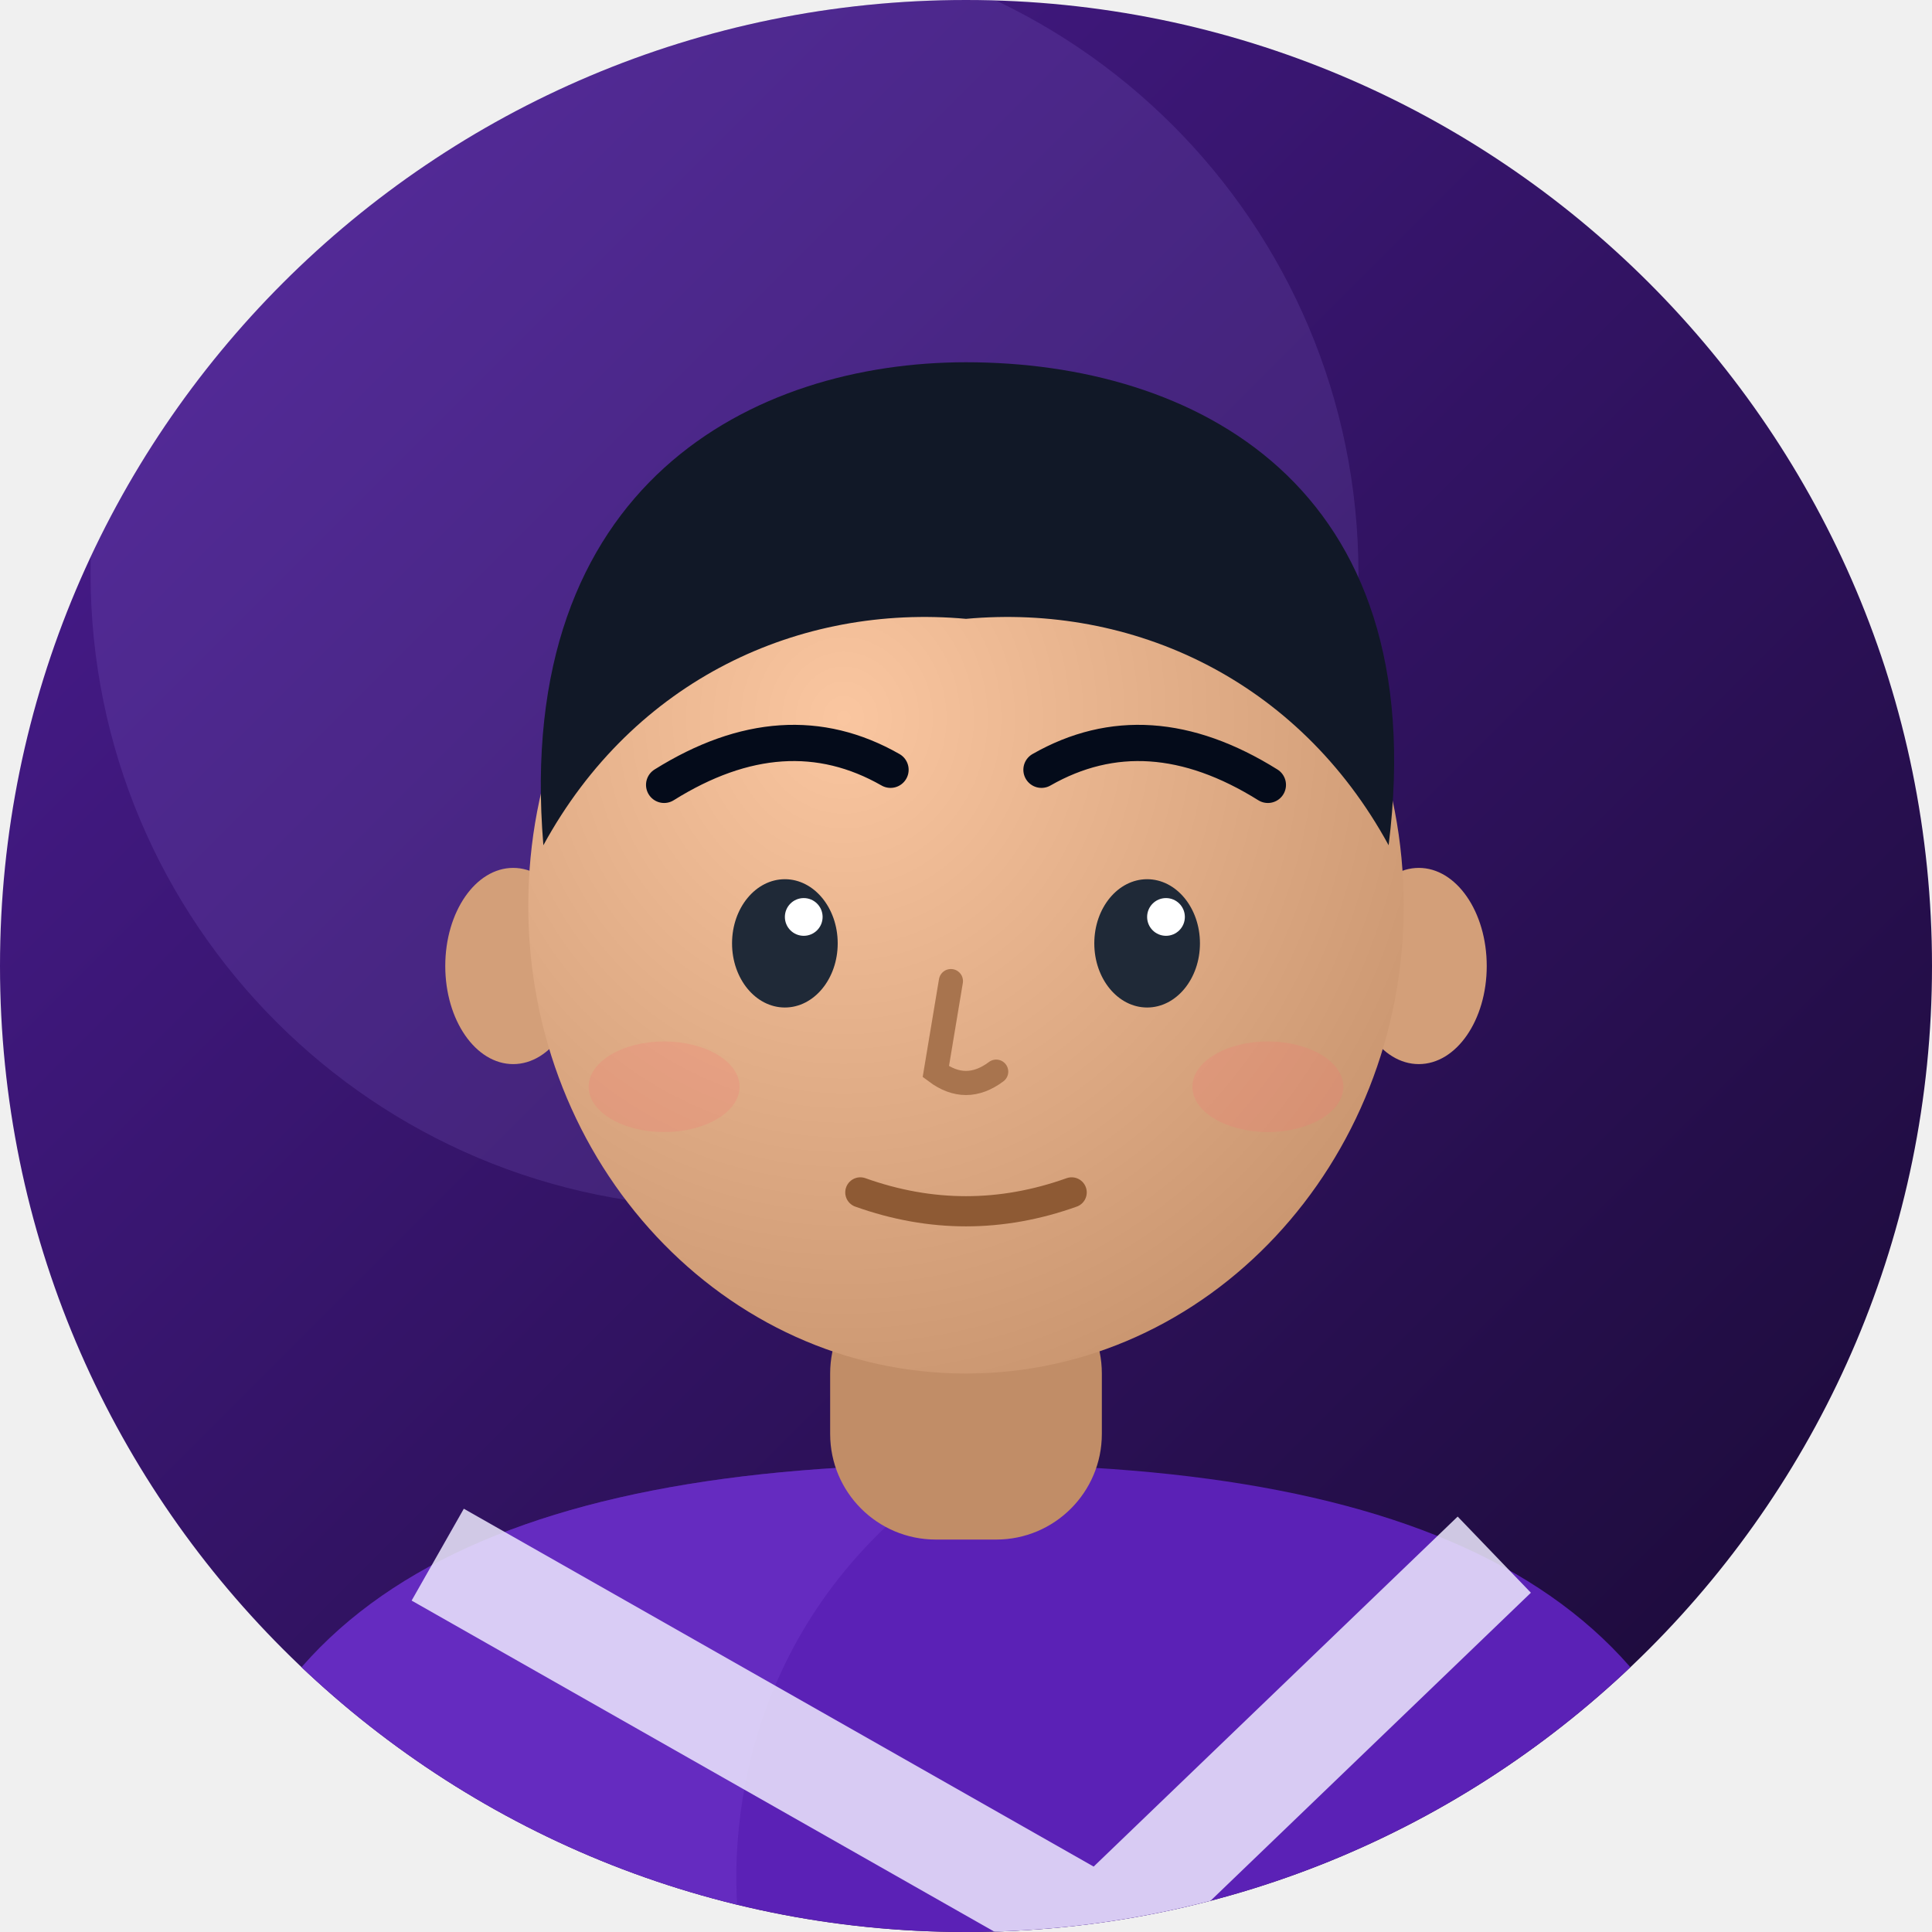
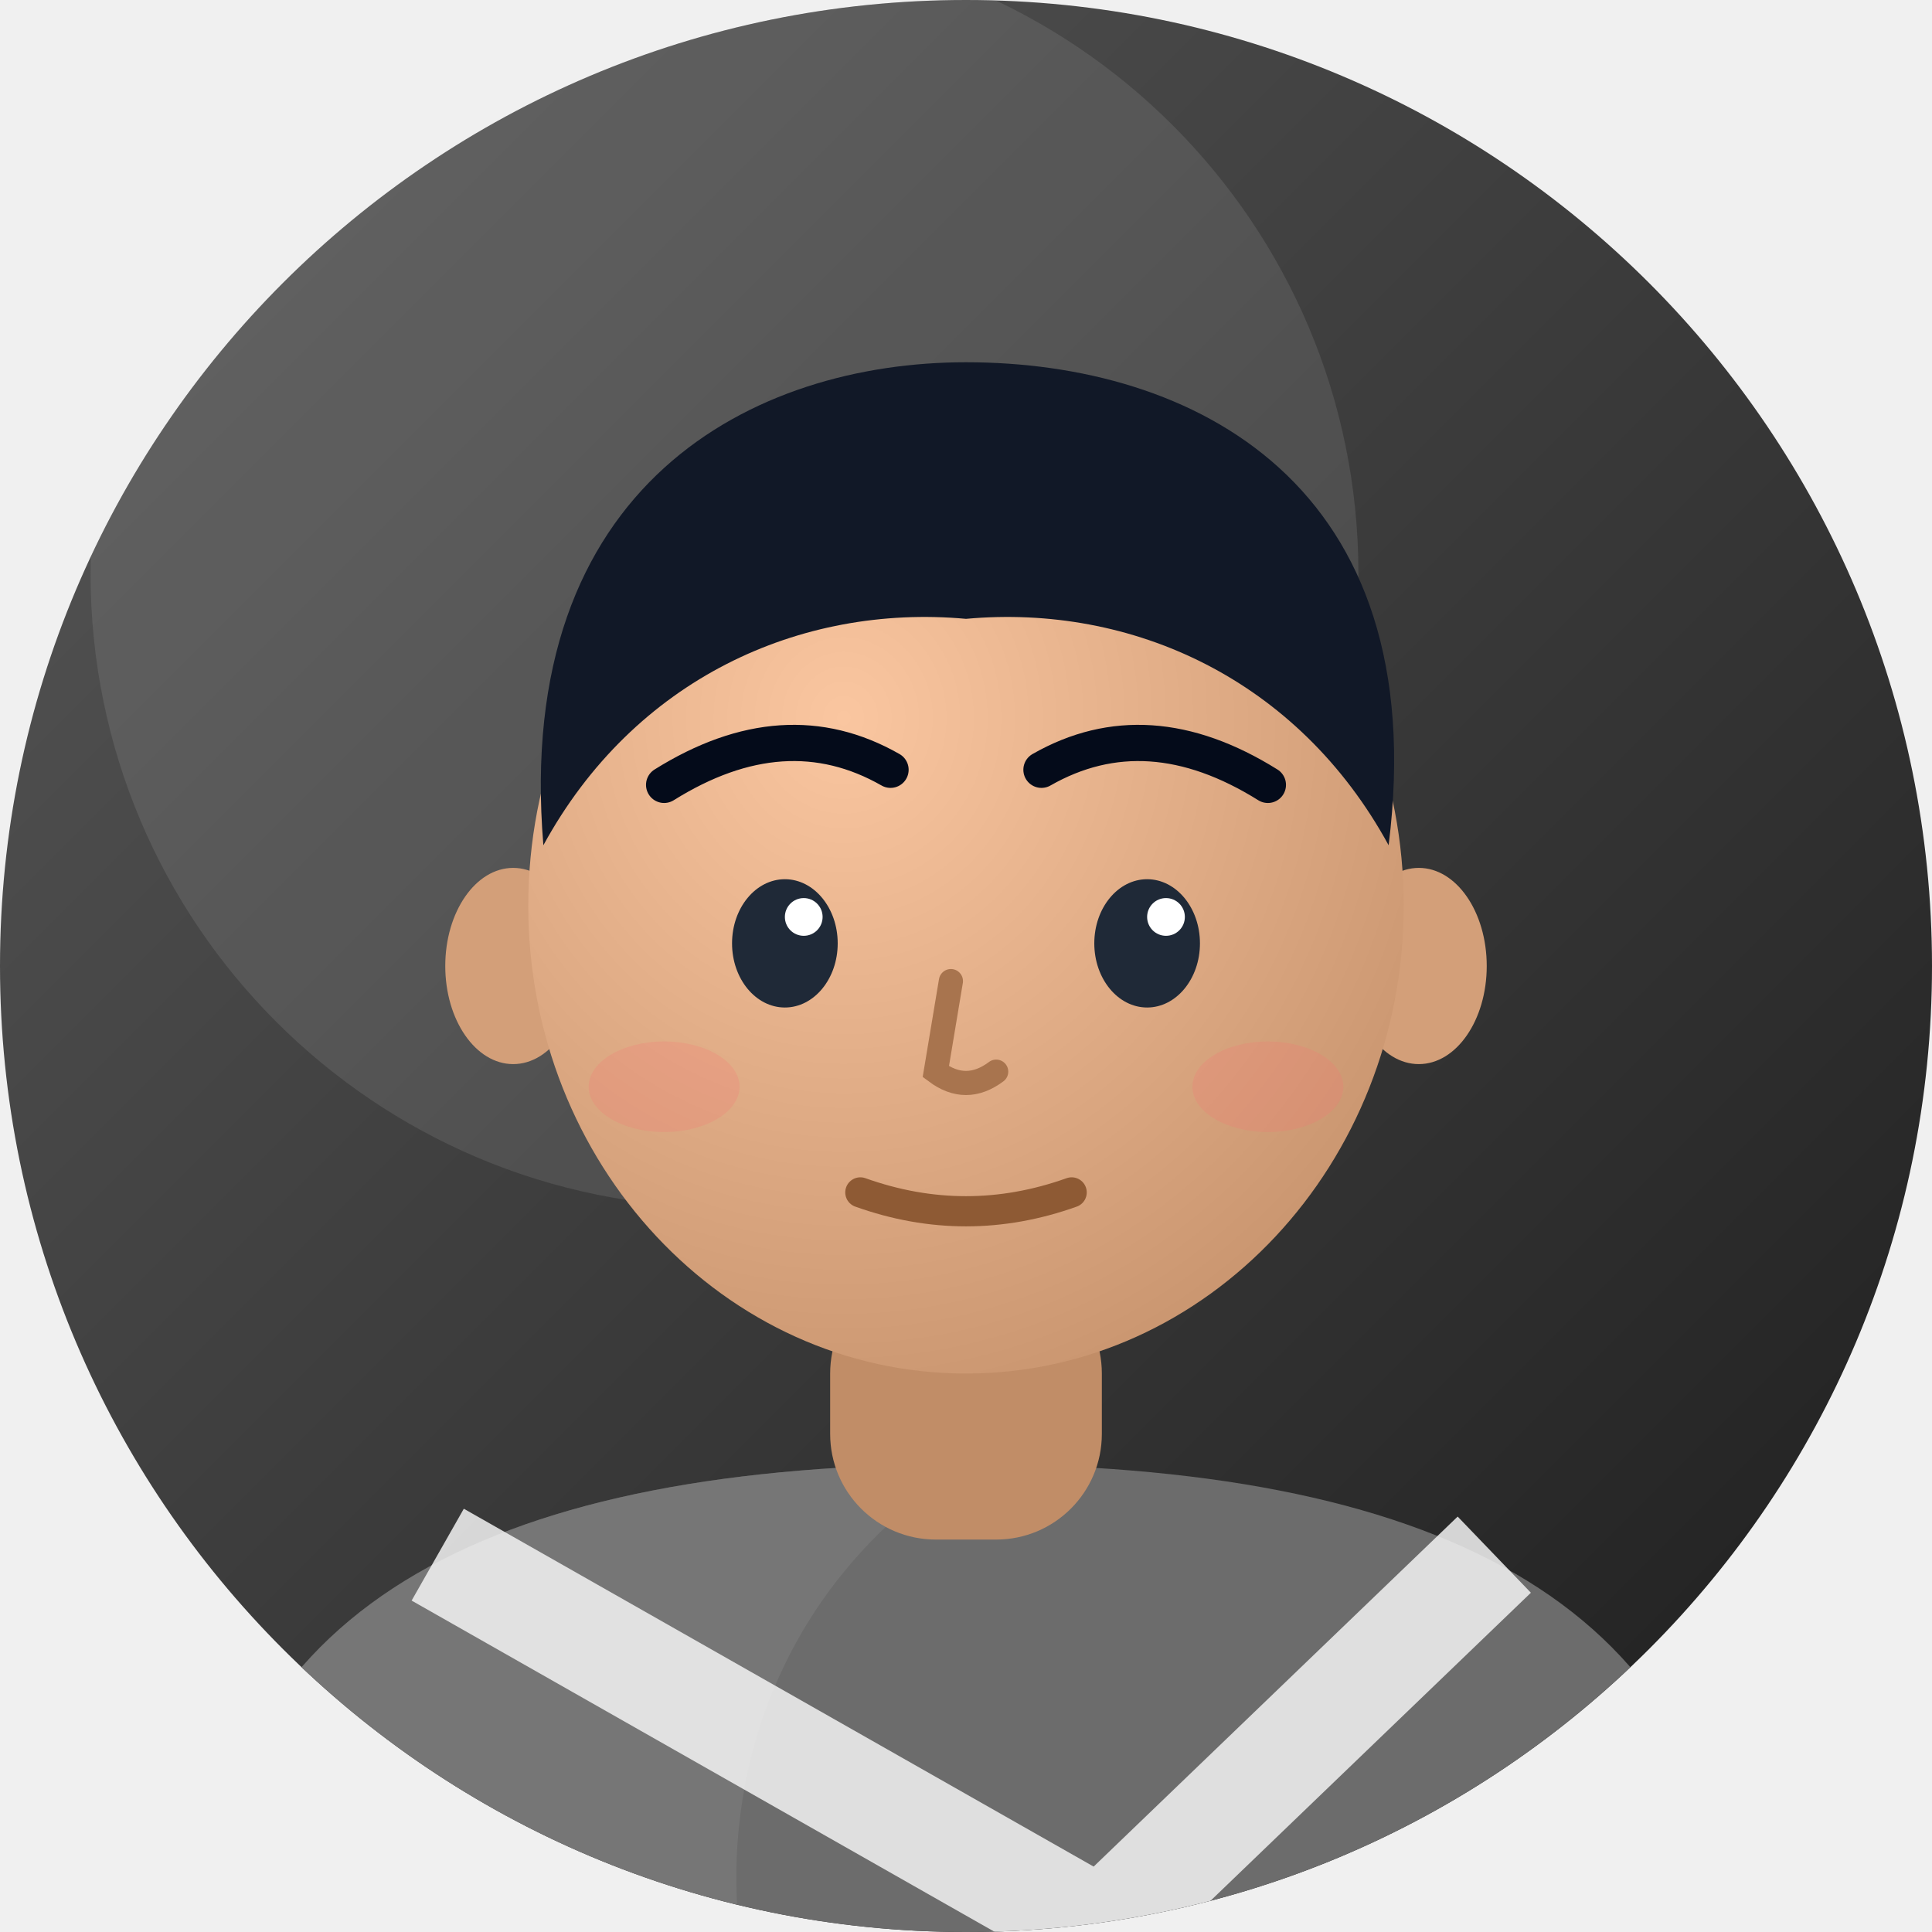
<svg xmlns="http://www.w3.org/2000/svg" viewBox="0 0 256 256" width="256" height="256" role="img" aria-label="tsongkhapa">
  <defs>
    <linearGradient id="g-tsongkhapa" x1="0" y1="0" x2="1" y2="1">
-       <stop offset="0" stop-color="#4c1d95" />
-       <stop offset="1" stop-color="#170930" />
+       <stop offset="0" stop-color="#595959" />
+       <stop offset="1" stop-color="#1c1c1c" />
    </linearGradient>
    <radialGradient id="f-tsongkhapa" cx=".36" cy=".3" r=".8">
      <stop offset="0" stop-color="#fac6a0" />
      <stop offset="1" stop-color="#c7936d" />
    </radialGradient>
    <clipPath id="c-tsongkhapa">
      <circle cx="128" cy="128" r="128" />
    </clipPath>
  </defs>
  <g clip-path="url(#c-tsongkhapa)">
    <rect width="256" height="256" fill="url(#g-tsongkhapa)" />
-     <circle cx="96" cy="76" r="84" fill="#a78bfa" opacity=".14" />
-     <path d="M26 256 C30 212 66 194 128 194 C190 194 226 212 230 256 Z" fill="#5b21b6" />
-     <path d="M26 256 C30 212 66 194 128 194 C100 212 96 240 98 256 Z" fill="#6f35ca" opacity=".5" />
-     <path d="M58 206 L146 256 L198 206" stroke="#ede9fe" stroke-width="14" opacity=".85" fill="none" />
+     <circle cx="96" cy="76" r="84" fill="#c2c2c2" opacity=".14" />
+     <path d="M26 256 C30 212 66 194 128 194 C190 194 226 212 230 256 Z" fill="#6c6c6c" />
+     <path d="M26 256 C30 212 66 194 128 194 C100 212 96 240 98 256 Z" fill="#808080" opacity=".5" />
+     <path d="M58 206 L146 256 L198 206" stroke="#f3f3f3" stroke-width="14" opacity=".85" fill="none" />
    <rect x="110" y="168" width="36" height="36" rx="14" fill="#c18d67" />
    <ellipse cx="68" cy="128" rx="9" ry="13" fill="#d39f79" />
    <ellipse cx="188" cy="128" rx="9" ry="13" fill="#d39f79" />
    <ellipse cx="128" cy="120" rx="58" ry="62" fill="url(#f-tsongkhapa)" />
    <path d="M72 112 C68 64 100 48 128 48 C158 48 190 64 184 112 C172 90 150 80 128 82 C106 80 84 90 72 112 Z" fill="#111827" />
    <g stroke="#040b1a" stroke-width="4.8" stroke-linecap="round" fill="none">
      <path d="M88 104 Q104 94 118 102" />
      <path d="M138 102 Q152 94 168 104" />
    </g>
    <g fill="#1f2937">
      <ellipse cx="104" cy="125" rx="7" ry="8.5" />
      <ellipse cx="152" cy="125" rx="7" ry="8.5" />
    </g>
    <g fill="#fff">
      <circle cx="106.5" cy="121.5" r="2.5" />
      <circle cx="154.5" cy="121.5" r="2.5" />
    </g>
    <ellipse cx="88" cy="144" rx="10" ry="6" fill="#f87171" opacity=".22" />
    <ellipse cx="168" cy="144" rx="10" ry="6" fill="#f87171" opacity=".22" />
    <path d="M126 130 L124 142 Q128 145 132 142" stroke="#a8744e" stroke-width="3.2" fill="none" stroke-linecap="round" />
    <path d="M114 158 Q128 163 142 158" stroke="#8e5a34" stroke-width="4" fill="none" stroke-linecap="round" />
  </g>
</svg>
